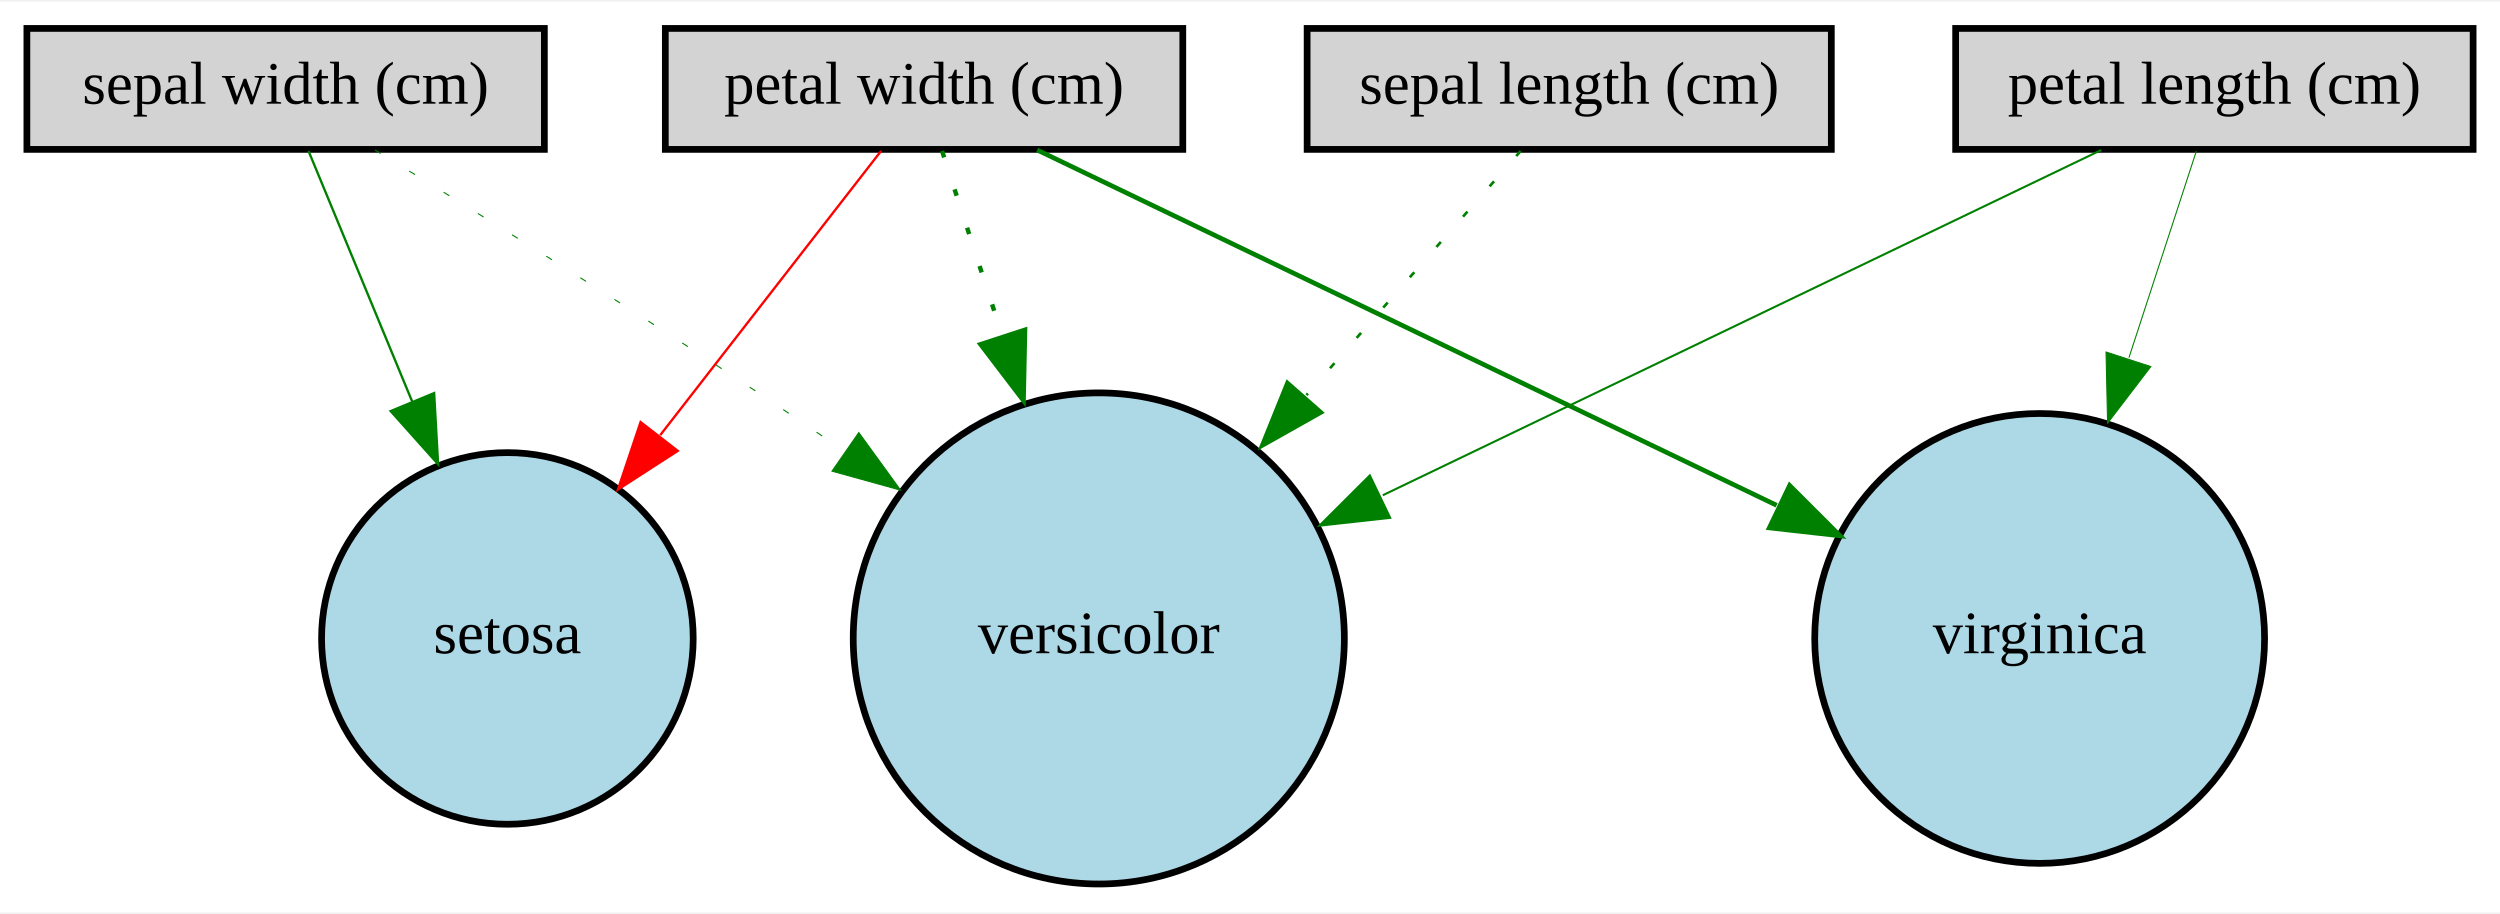
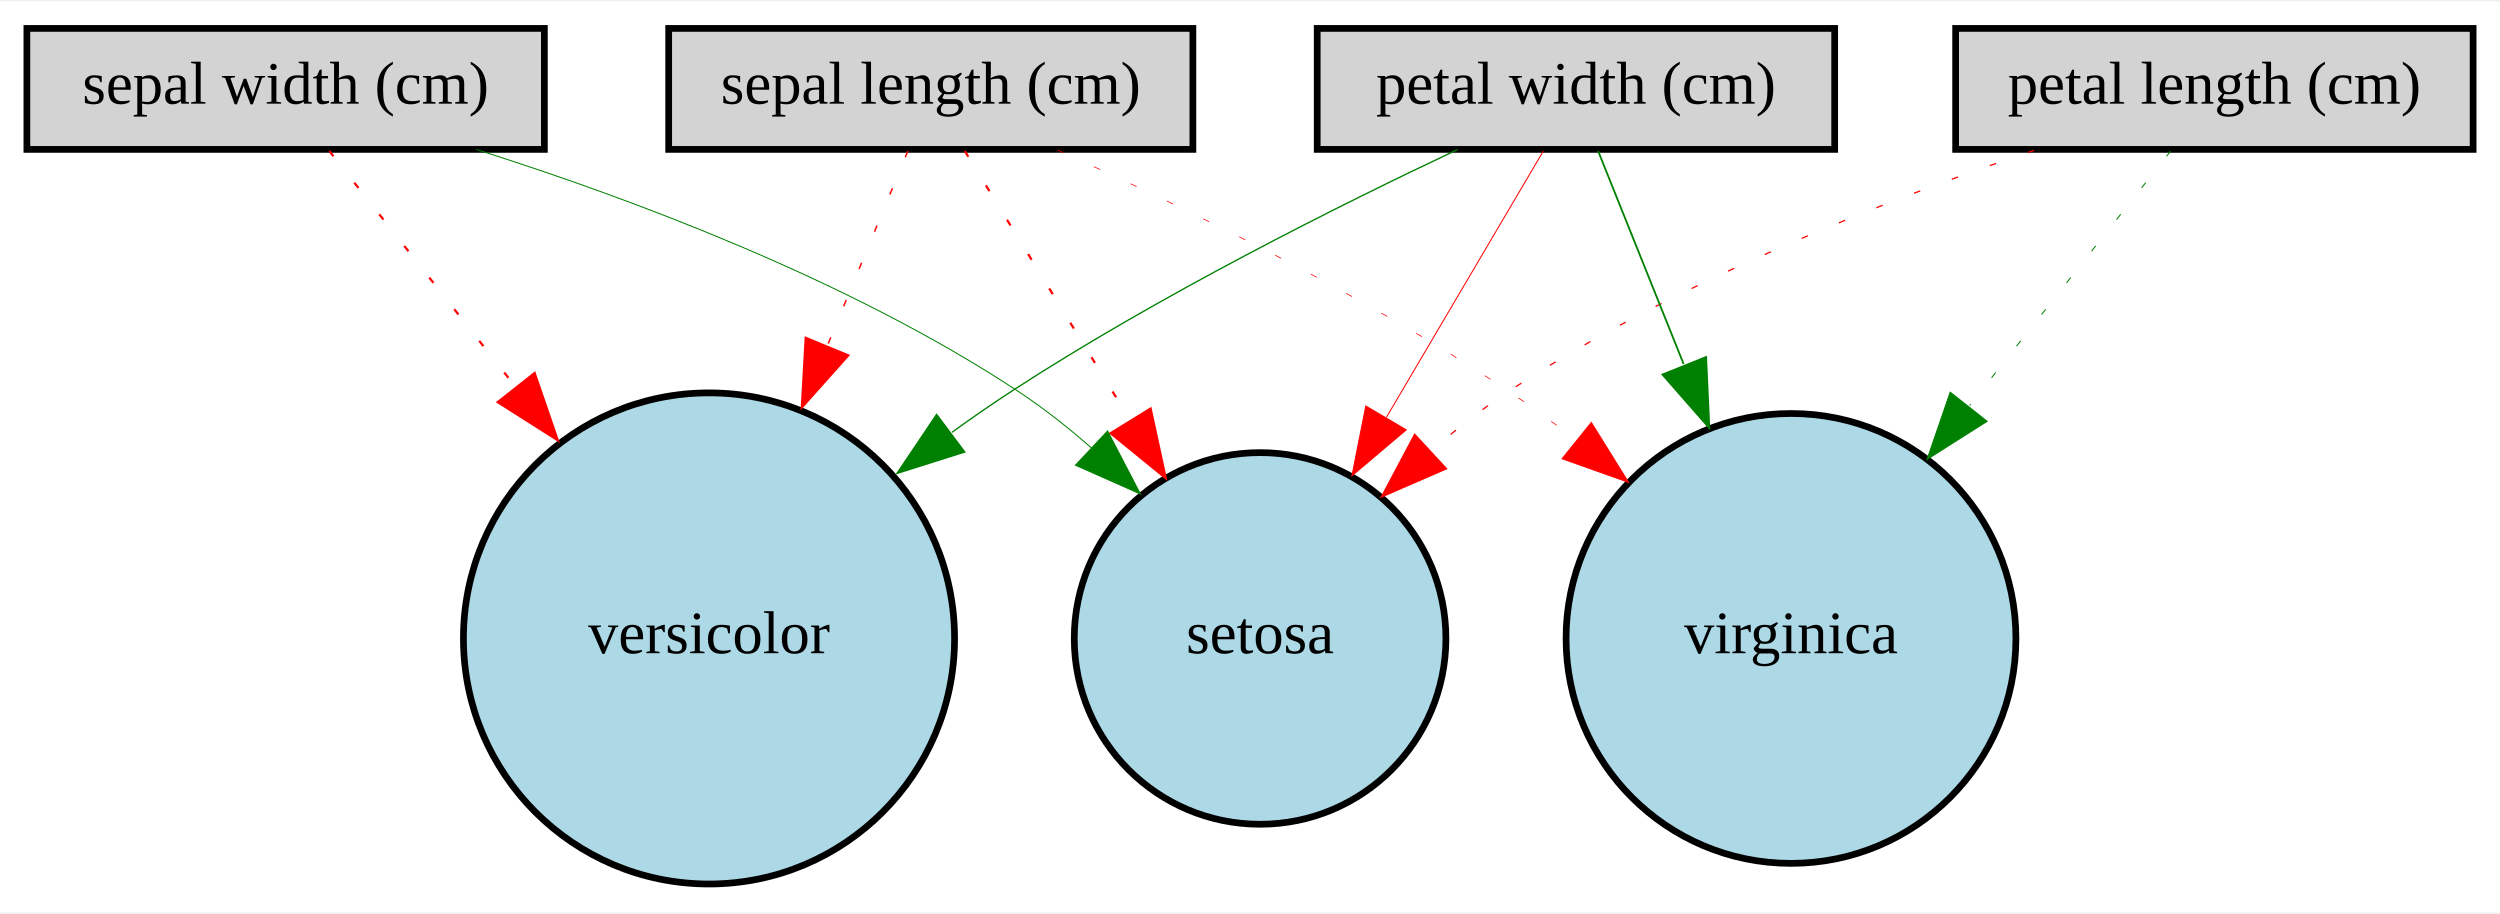
<svg xmlns="http://www.w3.org/2000/svg" width="372pt" height="136pt" viewBox="0.00 0.00 372.00 135.54">
  <g id="graph0" class="graph" transform="scale(1 1) rotate(0) translate(4 131.54)">
    <polygon fill="white" stroke="transparent" points="-4,4 -4,-131.54 368,-131.54 368,4 -4,4" />
    <g id="node1" class="node">
-       <polygon fill="lightgray" stroke="black" points="268.5,-127.54 190.5,-127.54 190.5,-109.54 268.5,-109.54 268.5,-127.54" />
-       <text text-anchor="middle" x="229.5" y="-116.34" font-family="Times New Roman,serif" font-size="9.00">sepal length (cm)</text>
+       <polygon fill="lightgray" stroke="black" points="173.5,-127.54 95.5,-127.54 95.5,-109.54 173.5,-109.54 173.5,-127.54" />
+       <text text-anchor="middle" x="134.5" y="-116.34" font-family="Times New Roman,serif" font-size="9.00">sepal length (cm)</text>
+     </g>
+     <g id="node5" class="node">
+       <ellipse fill="lightblue" stroke="black" cx="183.5" cy="-36.77" rx="27.65" ry="27.65" />
+       <text text-anchor="middle" x="183.5" y="-34.57" font-family="Times New Roman,serif" font-size="9.00">setosa</text>
+     </g>
+     <g id="edge8" class="edge">
+       <path fill="none" stroke="red" stroke-width="0.33" stroke-dasharray="1,5" d="M139.56,-109.3C145.35,-99.87 155.19,-83.86 164.09,-69.37" />
+       <polygon fill="red" stroke="red" stroke-width="0.33" points="167.21,-70.98 169.46,-60.62 161.25,-67.31 167.21,-70.98" />
    </g>
    <g id="node6" class="node">
-       <ellipse fill="lightblue" stroke="black" cx="159.5" cy="-36.77" rx="36.54" ry="36.54" />
-       <text text-anchor="middle" x="159.5" y="-34.57" font-family="Times New Roman,serif" font-size="9.00">versicolor</text>
+       <ellipse fill="lightblue" stroke="black" cx="101.5" cy="-36.77" rx="36.54" ry="36.54" />
+       <text text-anchor="middle" x="101.5" y="-34.57" font-family="Times New Roman,serif" font-size="9.00">versicolor</text>
    </g>
-     <g id="edge1" class="edge">
-       <path fill="none" stroke="green" stroke-width="0.4" stroke-dasharray="1,5" d="M222.27,-109.3C214.68,-100.65 202.22,-86.45 190.4,-72.98" />
-       <polygon fill="green" stroke="green" stroke-width="0.4" points="192.78,-70.38 183.55,-65.18 187.52,-75 192.78,-70.38" />
+     <g id="edge3" class="edge">
+       <path fill="none" stroke="red" stroke-width="0.22" stroke-dasharray="1,5" d="M131.09,-109.3C128.16,-102.21 123.69,-91.4 119.1,-80.31" />
+       <polygon fill="red" stroke="red" stroke-width="0.22" points="122.31,-78.91 115.25,-71 115.84,-81.58 122.31,-78.91" />
+     </g>
+     <g id="node7" class="node">
+       <ellipse fill="lightblue" stroke="black" cx="262.5" cy="-36.77" rx="33.47" ry="33.47" />
+       <text text-anchor="middle" x="262.5" y="-34.57" font-family="Times New Roman,serif" font-size="9.00">virginica</text>
+     </g>
+     <g id="edge5" class="edge">
+       <path fill="none" stroke="red" stroke-width="0.11" stroke-dasharray="1,5" d="M153.32,-109.45C171.22,-101.4 198.61,-88.17 220.5,-73.54 223.81,-71.33 227.15,-68.89 230.43,-66.36" />
+       <polygon fill="red" stroke="red" stroke-width="0.11" points="232.79,-68.95 238.38,-59.95 228.4,-63.5 232.79,-68.95" />
    </g>
    <g id="node2" class="node">
      <polygon fill="lightgray" stroke="black" points="77,-127.54 0,-127.54 0,-109.54 77,-109.54 77,-127.54" />
      <text text-anchor="middle" x="38.5" y="-116.34" font-family="Times New Roman,serif" font-size="9.00">sepal width (cm)</text>
    </g>
-     <g id="node5" class="node">
-       <ellipse fill="lightblue" stroke="black" cx="71.5" cy="-36.77" rx="27.65" ry="27.65" />
-       <text text-anchor="middle" x="71.5" y="-34.57" font-family="Times New Roman,serif" font-size="9.00">setosa</text>
+     <g id="edge10" class="edge">
+       <path fill="none" stroke="green" stroke-width="0.15" d="M66.87,-109.53C89.79,-102.27 122.29,-90.16 147.5,-73.54 151.24,-71.07 154.92,-68.17 158.41,-65.11" />
+       <polygon fill="green" stroke="green" stroke-width="0.15" points="160.81,-67.65 165.7,-58.25 156.02,-62.55 160.81,-67.65" />
    </g>
-     <g id="edge6" class="edge">
-       <path fill="none" stroke="green" stroke-width="0.35" d="M41.91,-109.3C45.57,-100.44 51.65,-85.76 57.34,-72" />
-       <polygon fill="green" stroke="green" stroke-width="0.35" points="60.6,-73.28 61.19,-62.7 54.13,-70.6 60.6,-73.28" />
-     </g>
-     <g id="edge8" class="edge">
-       <path fill="none" stroke="green" stroke-width="0.16" stroke-dasharray="1,5" d="M51.79,-109.46C65.96,-100.78 89.01,-86.49 108.5,-73.54 112.78,-70.69 117.23,-67.67 121.64,-64.64" />
-       <polygon fill="green" stroke="green" stroke-width="0.16" points="123.79,-67.41 130.01,-58.83 119.8,-61.66 123.79,-67.41" />
+     <g id="edge9" class="edge">
+       <path fill="none" stroke="red" stroke-width="0.33" stroke-dasharray="1,5" d="M45,-109.3C51.62,-100.93 62.33,-87.36 72.66,-74.28" />
+       <polygon fill="red" stroke="red" stroke-width="0.33" points="75.55,-76.27 79,-66.25 70.06,-71.93 75.55,-76.27" />
    </g>
    <g id="node3" class="node">
      <polygon fill="lightgray" stroke="black" points="364,-127.54 287,-127.54 287,-109.54 364,-109.54 364,-127.54" />
      <text text-anchor="middle" x="325.5" y="-116.34" font-family="Times New Roman,serif" font-size="9.00">petal length (cm)</text>
    </g>
-     <g id="edge3" class="edge">
-       <path fill="none" stroke="green" stroke-width="0.31" d="M308.67,-109.45C283.81,-97.5 236.46,-74.75 201.76,-58.08" />
-       <polygon fill="green" stroke="green" stroke-width="0.31" points="202.86,-54.72 192.33,-53.55 199.83,-61.03 202.86,-54.72" />
+     <g id="edge7" class="edge">
+       <path fill="none" stroke="red" stroke-width="0.19" stroke-dasharray="1,5" d="M298.69,-109.4C276.63,-101.99 245.09,-89.74 220.5,-73.54 216.62,-70.98 212.79,-67.99 209.14,-64.84" />
+       <polygon fill="red" stroke="red" stroke-width="0.19" points="211.25,-62.02 201.53,-57.8 206.5,-67.16 211.25,-62.02" />
    </g>
-     <g id="node7" class="node">
-       <ellipse fill="lightblue" stroke="black" cx="299.5" cy="-36.77" rx="33.47" ry="33.47" />
-       <text text-anchor="middle" x="299.5" y="-34.57" font-family="Times New Roman,serif" font-size="9.00">virginica</text>
-     </g>
-     <g id="edge7" class="edge">
-       <path fill="none" stroke="green" stroke-width="0.16" d="M322.82,-109.3C320.38,-101.84 316.6,-90.25 312.79,-78.55" />
-       <polygon fill="green" stroke="green" stroke-width="0.16" points="316.04,-77.22 309.61,-68.8 309.38,-79.39 316.04,-77.22" />
+     <g id="edge1" class="edge">
+       <path fill="none" stroke="green" stroke-width="0.15" stroke-dasharray="1,5" d="M319,-109.3C311.9,-100.32 300.08,-85.35 289.08,-71.43" />
+       <polygon fill="green" stroke="green" stroke-width="0.15" points="291.69,-69.08 282.74,-63.4 286.19,-73.42 291.69,-69.08" />
    </g>
    <g id="node4" class="node">
-       <polygon fill="lightgray" stroke="black" points="172,-127.54 95,-127.54 95,-109.54 172,-109.54 172,-127.54" />
-       <text text-anchor="middle" x="133.5" y="-116.34" font-family="Times New Roman,serif" font-size="9.00">petal width (cm)</text>
+       <polygon fill="lightgray" stroke="black" points="269,-127.54 192,-127.54 192,-109.54 269,-109.54 269,-127.54" />
+       <text text-anchor="middle" x="230.5" y="-116.34" font-family="Times New Roman,serif" font-size="9.00">petal width (cm)</text>
    </g>
    <g id="edge4" class="edge">
-       <path fill="none" stroke="red" stroke-width="0.35" d="M127.1,-109.3C119.37,-99.36 105.95,-82.1 94.24,-67.02" />
-       <polygon fill="red" stroke="red" stroke-width="0.35" points="96.85,-64.68 87.95,-58.93 91.32,-68.97 96.85,-64.68" />
-     </g>
-     <g id="edge5" class="edge">
-       <path fill="none" stroke="green" stroke-width="0.66" stroke-dasharray="1,5" d="M136.18,-109.3C138.39,-102.54 141.7,-92.38 145.14,-81.83" />
-       <polygon fill="green" stroke="green" stroke-width="0.66" points="148.53,-82.71 148.31,-72.11 141.88,-80.54 148.53,-82.71" />
+       <path fill="none" stroke="red" stroke-width="0.15" d="M225.65,-109.3C220.13,-99.94 210.79,-84.09 202.3,-69.68" />
+       <polygon fill="red" stroke="red" stroke-width="0.15" points="205.26,-67.81 197.17,-60.97 199.23,-71.36 205.26,-67.81" />
    </g>
    <g id="edge2" class="edge">
-       <path fill="none" stroke="green" stroke-width="0.7" d="M150.33,-109.45C175.95,-97.14 225.43,-73.37 260.36,-56.58" />
-       <polygon fill="green" stroke="green" stroke-width="0.7" points="262.3,-59.53 269.8,-52.04 259.27,-53.22 262.3,-59.53" />
+       <path fill="none" stroke="green" stroke-width="0.2" d="M212.91,-109.53C195.53,-101.33 168.44,-87.82 146.5,-73.54 143.57,-71.63 140.59,-69.57 137.65,-67.44" />
+       <polygon fill="green" stroke="green" stroke-width="0.2" points="139.56,-64.51 129.46,-61.32 135.37,-70.11 139.56,-64.51" />
+     </g>
+     <g id="edge6" class="edge">
+       <path fill="none" stroke="green" stroke-width="0.27" d="M233.8,-109.3C236.88,-101.64 241.7,-89.62 246.52,-77.61" />
+       <polygon fill="green" stroke="green" stroke-width="0.27" points="249.87,-78.65 250.35,-68.07 243.37,-76.04 249.87,-78.65" />
    </g>
  </g>
</svg>
